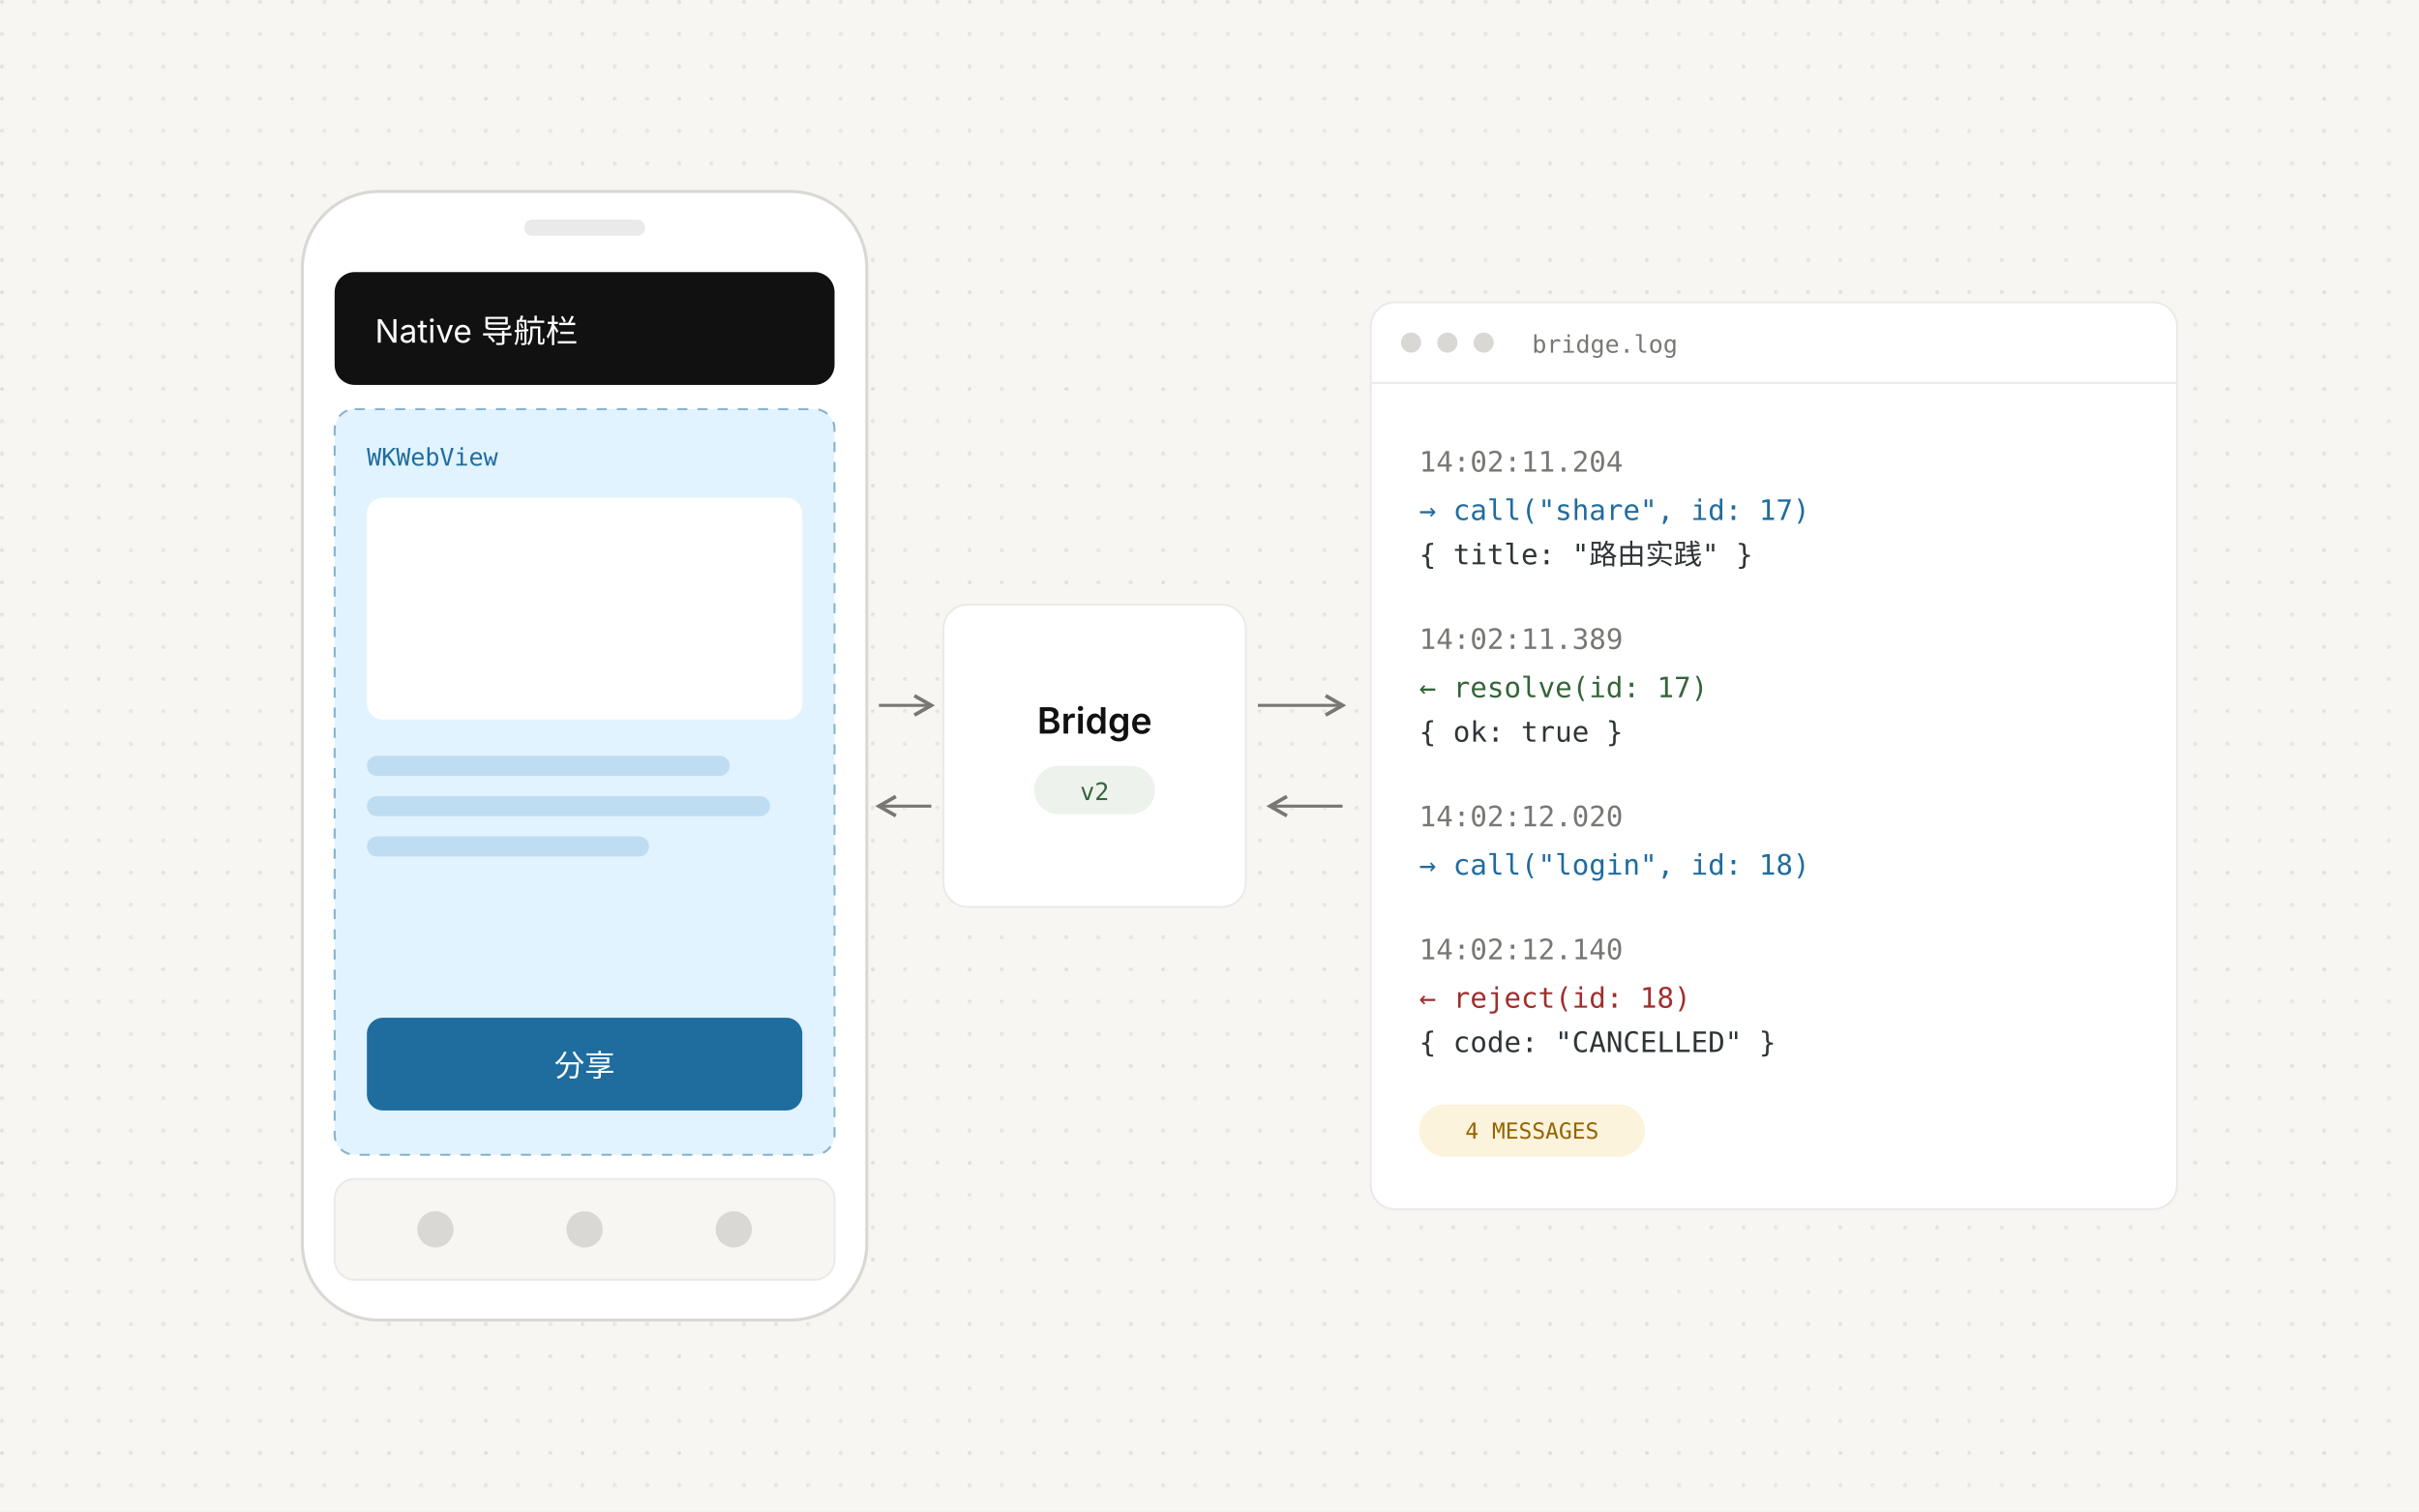
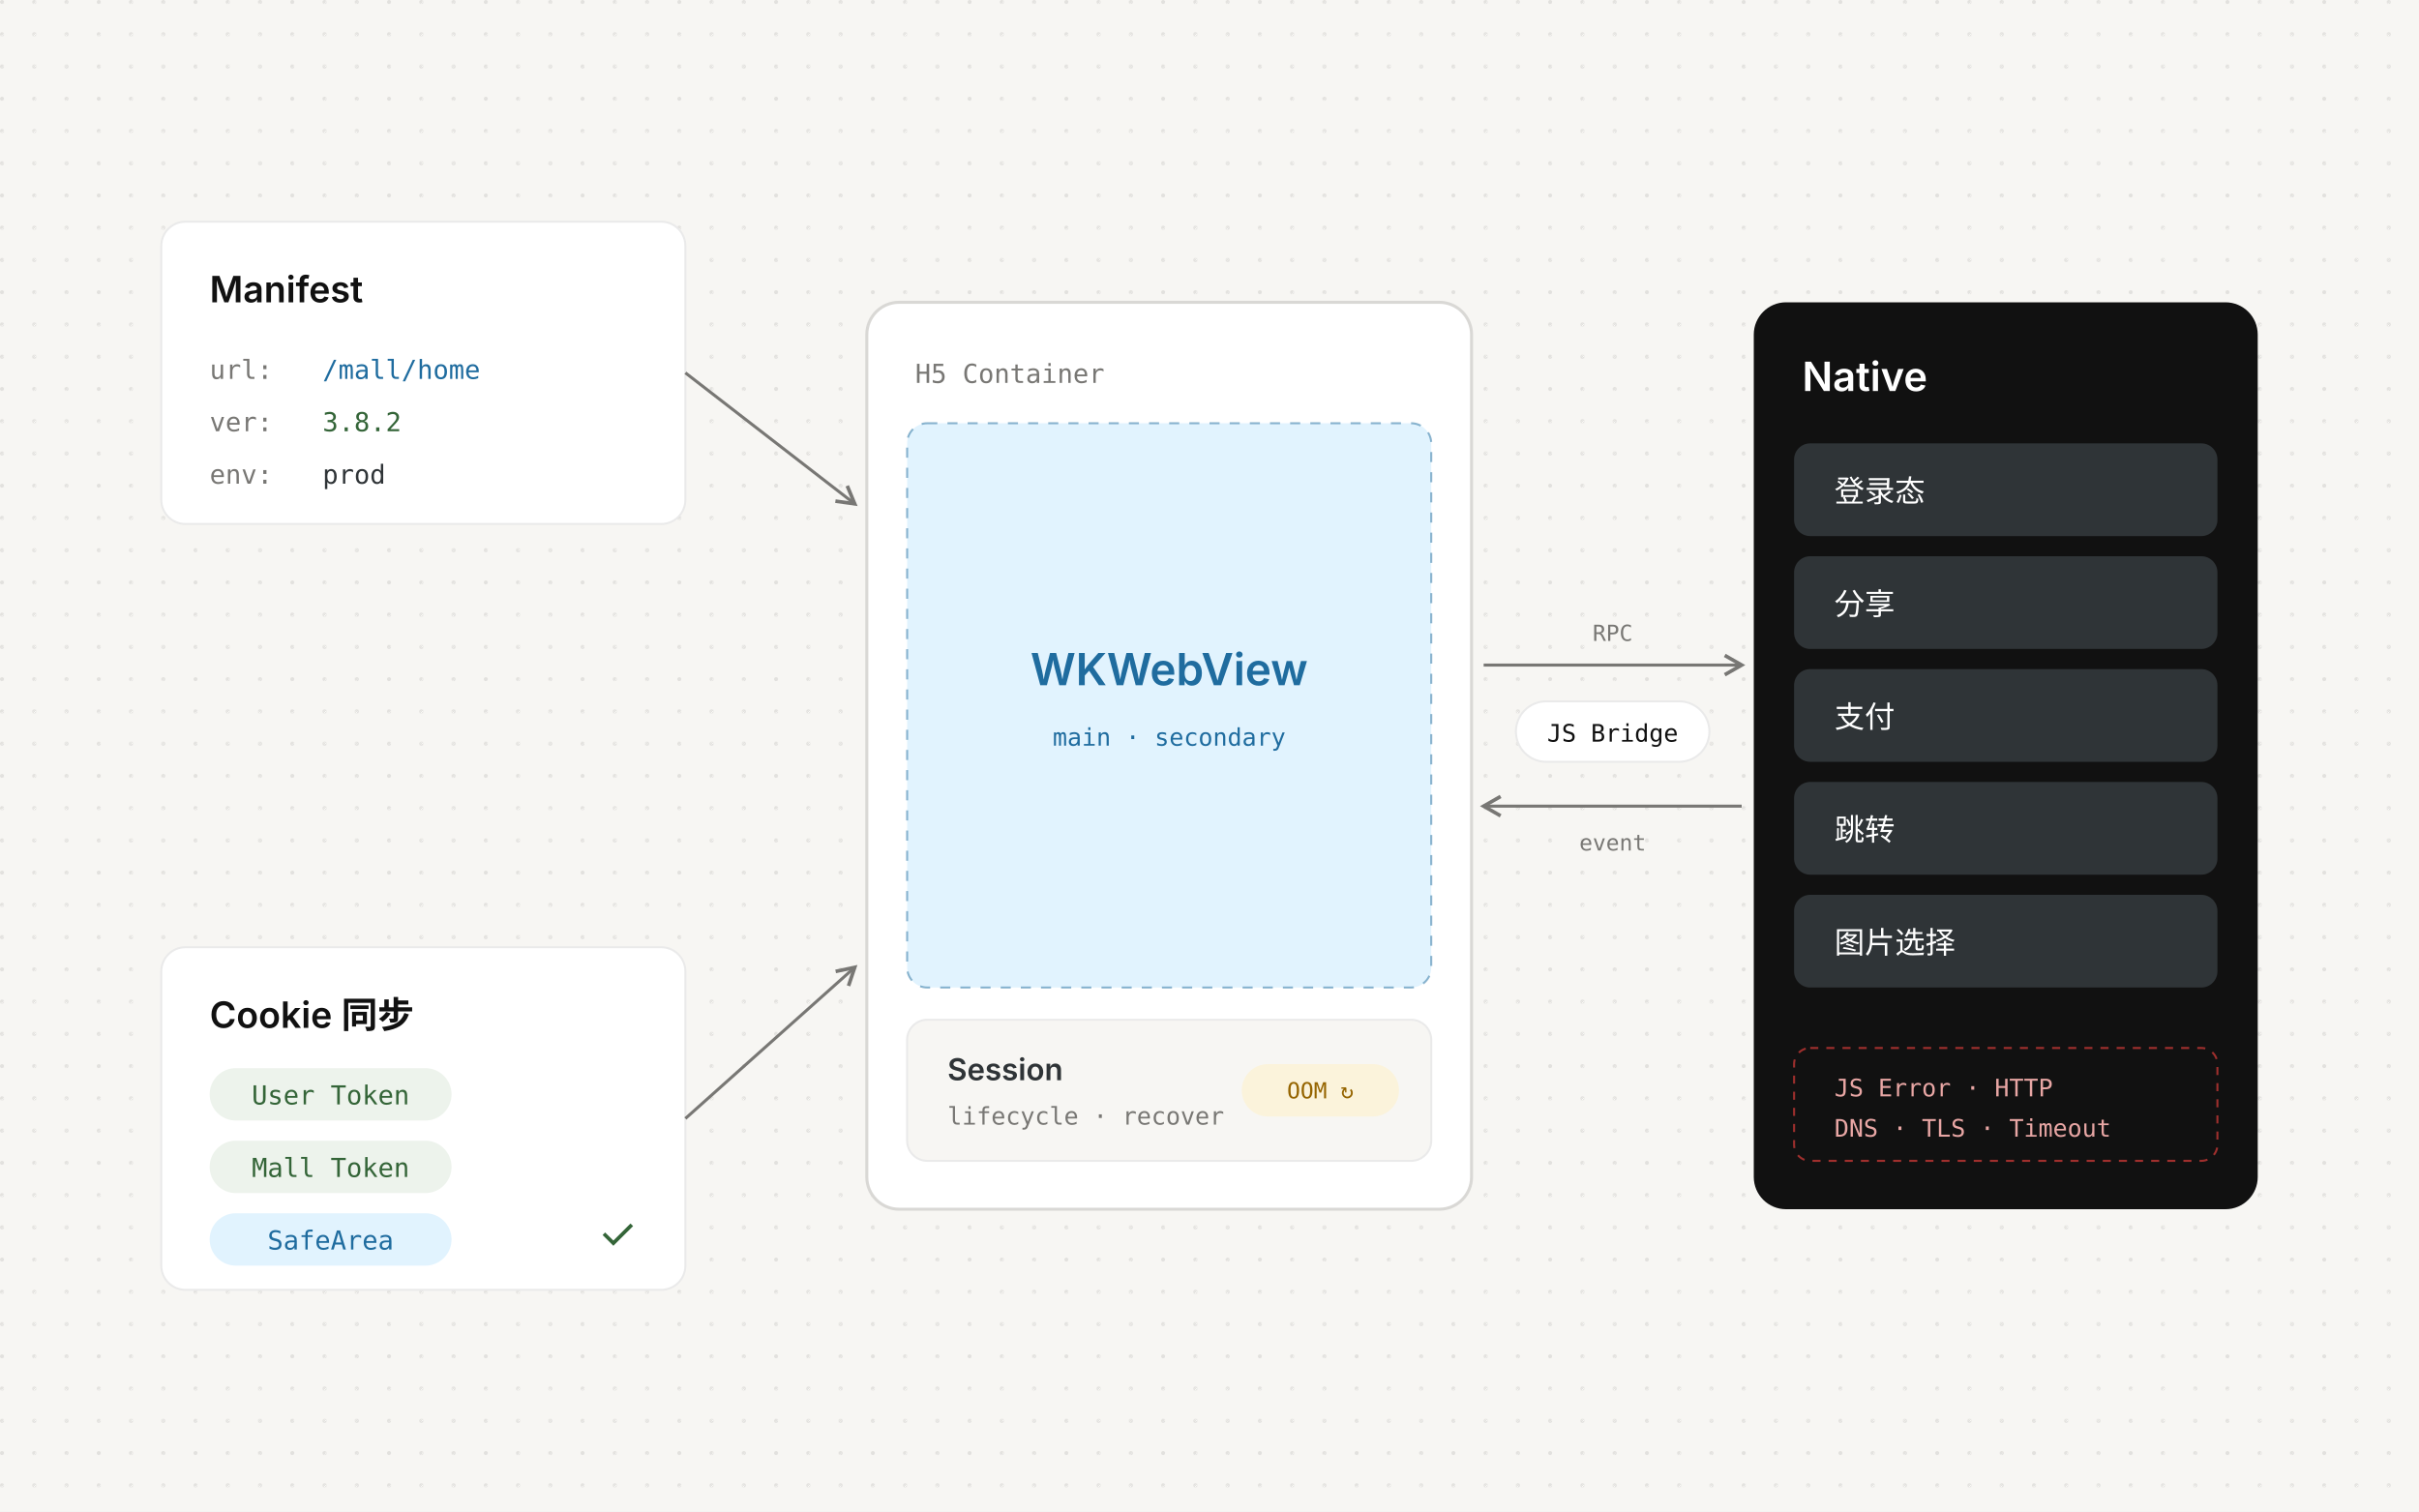
<svg xmlns="http://www.w3.org/2000/svg" viewBox="0 0 1200 750" font-family="-apple-system, 'PingFang SC', 'Helvetica Neue', sans-serif">
  <defs>
    <pattern id="dots" width="16" height="16" patternUnits="userSpaceOnUse">
      <circle cx="1" cy="1" r="1" fill="#E2E1DE" />
    </pattern>
    <marker id="arrow" viewBox="0 0 10 10" refX="8" refY="5" markerWidth="8" markerHeight="8" orient="auto">
      <path d="M1 1 L8 5 L1 9" fill="none" stroke="#787774" stroke-width="1.5" />
    </marker>
  </defs>
  <rect width="1200" height="750" fill="#F7F6F3" />
  <rect width="1200" height="750" fill="url(#dots)" />
-   <g transform="translate(150 95)">
-     <rect width="280" height="560" rx="38" fill="#FFFFFF" stroke="#D9D8D5" stroke-width="1.5" />
-     <rect x="110" y="14" width="60" height="8" rx="4" fill="#EAEAEA" />
-     <rect x="16" y="40" width="248" height="56" rx="10" fill="#111111" />
-     <text x="36" y="75" font-size="16" fill="#FFFFFF">Native 导航栏</text>
-     <rect x="16" y="108" width="248" height="370" rx="10" fill="#E1F3FE" stroke="#1F6C9F" stroke-dasharray="5 5" stroke-opacity="0.5" />
-     <text x="32" y="136" font-family="Menlo, monospace" font-size="12" fill="#1F6C9F">WKWebView</text>
-     <rect x="32" y="152" width="216" height="110" rx="8" fill="#FFFFFF" />
-     <g fill="#BFDDF2">
-       <rect x="32" y="280" width="180" height="10" rx="5" />
-       <rect x="32" y="300" width="200" height="10" rx="5" />
-       <rect x="32" y="320" width="140" height="10" rx="5" />
-     </g>
-     <rect x="32" y="410" width="216" height="46" rx="8" fill="#1F6C9F" />
-     <text x="140" y="439" text-anchor="middle" font-size="15" fill="#FFFFFF">分享</text>
-     <rect x="16" y="490" width="248" height="50" rx="10" fill="#F7F6F3" stroke="#EAEAEA" />
-     <g fill="#D9D8D5">
-       <circle cx="66" cy="515" r="9" />
-       <circle cx="140" cy="515" r="9" />
-       <circle cx="214" cy="515" r="9" />
+   <g transform="translate(80 110)">
+     <rect width="260" height="150" rx="12" fill="#FFFFFF" stroke="#EAEAEA" />
+     <text x="24" y="40" font-size="18" font-weight="600" fill="#111111">Manifest</text>
+     <g font-family="Menlo, monospace" font-size="13">
+       <text x="24" y="78" fill="#787774">url:</text>
+       <text x="80" y="78" fill="#1F6C9F">/mall/home</text>
+       <text x="24" y="104" fill="#787774">ver:</text>
+       <text x="80" y="104" fill="#346538">3.8.2</text>
+       <text x="24" y="130" fill="#787774">env:</text>
+       <text x="80" y="130" fill="#2F3437">prod</text>
    </g>
  </g>
-   <g transform="translate(468 300)">
-     <rect width="150" height="150" rx="12" fill="#FFFFFF" stroke="#EAEAEA" />
-     <text x="75" y="64" text-anchor="middle" font-size="18" font-weight="600" fill="#111111">Bridge</text>
-     <rect x="45" y="80" width="60" height="24" rx="12" fill="#EDF3EC" />
-     <text x="75" y="97" text-anchor="middle" font-family="Menlo, monospace" font-size="12" fill="#346538">v2</text>
+   <g transform="translate(80 470)">
+     <rect width="260" height="170" rx="12" fill="#FFFFFF" stroke="#EAEAEA" />
+     <text x="24" y="40" font-size="18" font-weight="600" fill="#111111">Cookie 同步</text>
+     <g font-family="Menlo, monospace" font-size="13">
+       <rect x="24" y="60" width="120" height="26" rx="13" fill="#EDF3EC" />
+       <text x="84" y="78" text-anchor="middle" fill="#346538">User Token</text>
+       <rect x="24" y="96" width="120" height="26" rx="13" fill="#EDF3EC" />
+       <text x="84" y="114" text-anchor="middle" fill="#346538">Mall Token</text>
+       <rect x="24" y="132" width="120" height="26" rx="13" fill="#E1F3FE" />
+       <text x="84" y="150" text-anchor="middle" fill="#1F6C9F">SafeArea</text>
+     </g>
+     <text x="236" y="150" text-anchor="end" font-size="22" fill="#346538">✓</text>
+   </g>
+   <g transform="translate(430 150)">
+     <rect width="300" height="450" rx="16" fill="#FFFFFF" stroke="#D9D8D5" stroke-width="1.5" />
+     <text x="24" y="40" font-family="Menlo, monospace" font-size="13" fill="#787774">H5 Container</text>
+     <rect x="20" y="60" width="260" height="280" rx="10" fill="#E1F3FE" stroke="#1F6C9F" stroke-dasharray="5 5" stroke-opacity="0.5" />
+     <text x="150" y="190" text-anchor="middle" font-size="22" font-weight="600" fill="#1F6C9F">WKWebView</text>
+     <text x="150" y="220" text-anchor="middle" font-family="Menlo, monospace" font-size="12" fill="#1F6C9F">main · secondary</text>
+     <rect x="20" y="356" width="260" height="70" rx="10" fill="#F7F6F3" stroke="#EAEAEA" />
+     <text x="40" y="386" font-size="15" font-weight="600" fill="#2F3437">Session</text>
+     <text x="40" y="408" font-family="Menlo, monospace" font-size="12" fill="#787774">lifecycle · recover</text>
+     <rect x="186" y="378" width="78" height="26" rx="13" fill="#FBF3DB" />
+     <text x="225" y="395" text-anchor="middle" font-family="Menlo, monospace" font-size="11" fill="#956400">OOM ↻</text>
+   </g>
+   <g transform="translate(870 150)">
+     <rect width="250" height="450" rx="16" fill="#111111" />
+     <text x="24" y="44" font-size="20" font-weight="600" fill="#FFFFFF">Native</text>
+     <g font-size="15" fill="#FFFFFF">
+       <rect x="20" y="70" width="210" height="46" rx="8" fill="#2F3437" />
+       <text x="40" y="99">登录态</text>
+       <rect x="20" y="126" width="210" height="46" rx="8" fill="#2F3437" />
+       <text x="40" y="155">分享</text>
+       <rect x="20" y="182" width="210" height="46" rx="8" fill="#2F3437" />
+       <text x="40" y="211">支付</text>
+       <rect x="20" y="238" width="210" height="46" rx="8" fill="#2F3437" />
+       <text x="40" y="267">跳转</text>
+       <rect x="20" y="294" width="210" height="46" rx="8" fill="#2F3437" />
+       <text x="40" y="323">图片选择</text>
+     </g>
+     <rect x="20" y="370" width="210" height="56" rx="8" fill="none" stroke="#9F2F2D" stroke-dasharray="4 4" />
+     <text x="40" y="394" font-family="Menlo, monospace" font-size="12" fill="#E8A6A4">JS Error · HTTP</text>
+     <text x="40" y="414" font-family="Menlo, monospace" font-size="12" fill="#E8A6A4">DNS · TLS · Timeout</text>
  </g>
  <g stroke="#787774" stroke-width="1.5" fill="none" marker-end="url(#arrow)">
-     <path d="M436 350 L462 350" />
-     <path d="M624 350 L666 350" />
-     <path d="M666 400 L630 400" />
-     <path d="M462 400 L436 400" />
+     <path d="M340 185 L424 250" />
+     <path d="M340 555 L424 480" />
+     <path d="M736 330 L864 330" />
+     <path d="M864 400 L736 400" />
  </g>
-   <g transform="translate(680 150)">
-     <rect width="400" height="450" rx="12" fill="#FFFFFF" stroke="#EAEAEA" />
-     <line x1="0" y1="40" x2="400" y2="40" stroke="#EAEAEA" />
-     <g fill="#D9D8D5">
-       <circle cx="20" cy="20" r="5" />
-       <circle cx="38" cy="20" r="5" />
-       <circle cx="56" cy="20" r="5" />
-     </g>
-     <text x="80" y="25" font-family="Menlo, monospace" font-size="12" fill="#787774">bridge.log</text>
-     <g font-family="Menlo, monospace" font-size="14">
-       <text x="24" y="84" fill="#787774">14:02:11.204</text>
-       <text x="24" y="108" fill="#1F6C9F">→ call("share", id: 17)</text>
-       <text x="24" y="130" fill="#2F3437">  { title: "路由实践" }</text>
-       <text x="24" y="172" fill="#787774">14:02:11.389</text>
-       <text x="24" y="196" fill="#346538">← resolve(id: 17)</text>
-       <text x="24" y="218" fill="#2F3437">  { ok: true }</text>
-       <text x="24" y="260" fill="#787774">14:02:12.020</text>
-       <text x="24" y="284" fill="#1F6C9F">→ call("login", id: 18)</text>
-       <text x="24" y="326" fill="#787774">14:02:12.140</text>
-       <text x="24" y="350" fill="#9F2F2D">← reject(id: 18)</text>
-       <text x="24" y="372" fill="#2F3437">  { code: "CANCELLED" }</text>
-     </g>
-     <rect x="24" y="398" width="112" height="26" rx="13" fill="#FBF3DB" />
-     <text x="80" y="415" text-anchor="middle" font-family="Menlo, monospace" font-size="11" fill="#956400">4 MESSAGES</text>
-   </g>
+   <rect x="752" y="348" width="96" height="30" rx="15" fill="#FFFFFF" stroke="#EAEAEA" />
+   <text x="800" y="368" text-anchor="middle" font-family="Menlo, monospace" font-size="12" fill="#111111">JS Bridge</text>
+   <text x="800" y="318" text-anchor="middle" font-family="Menlo, monospace" font-size="11" fill="#787774">RPC</text>
+   <text x="800" y="422" text-anchor="middle" font-family="Menlo, monospace" font-size="11" fill="#787774">event</text>
</svg>
